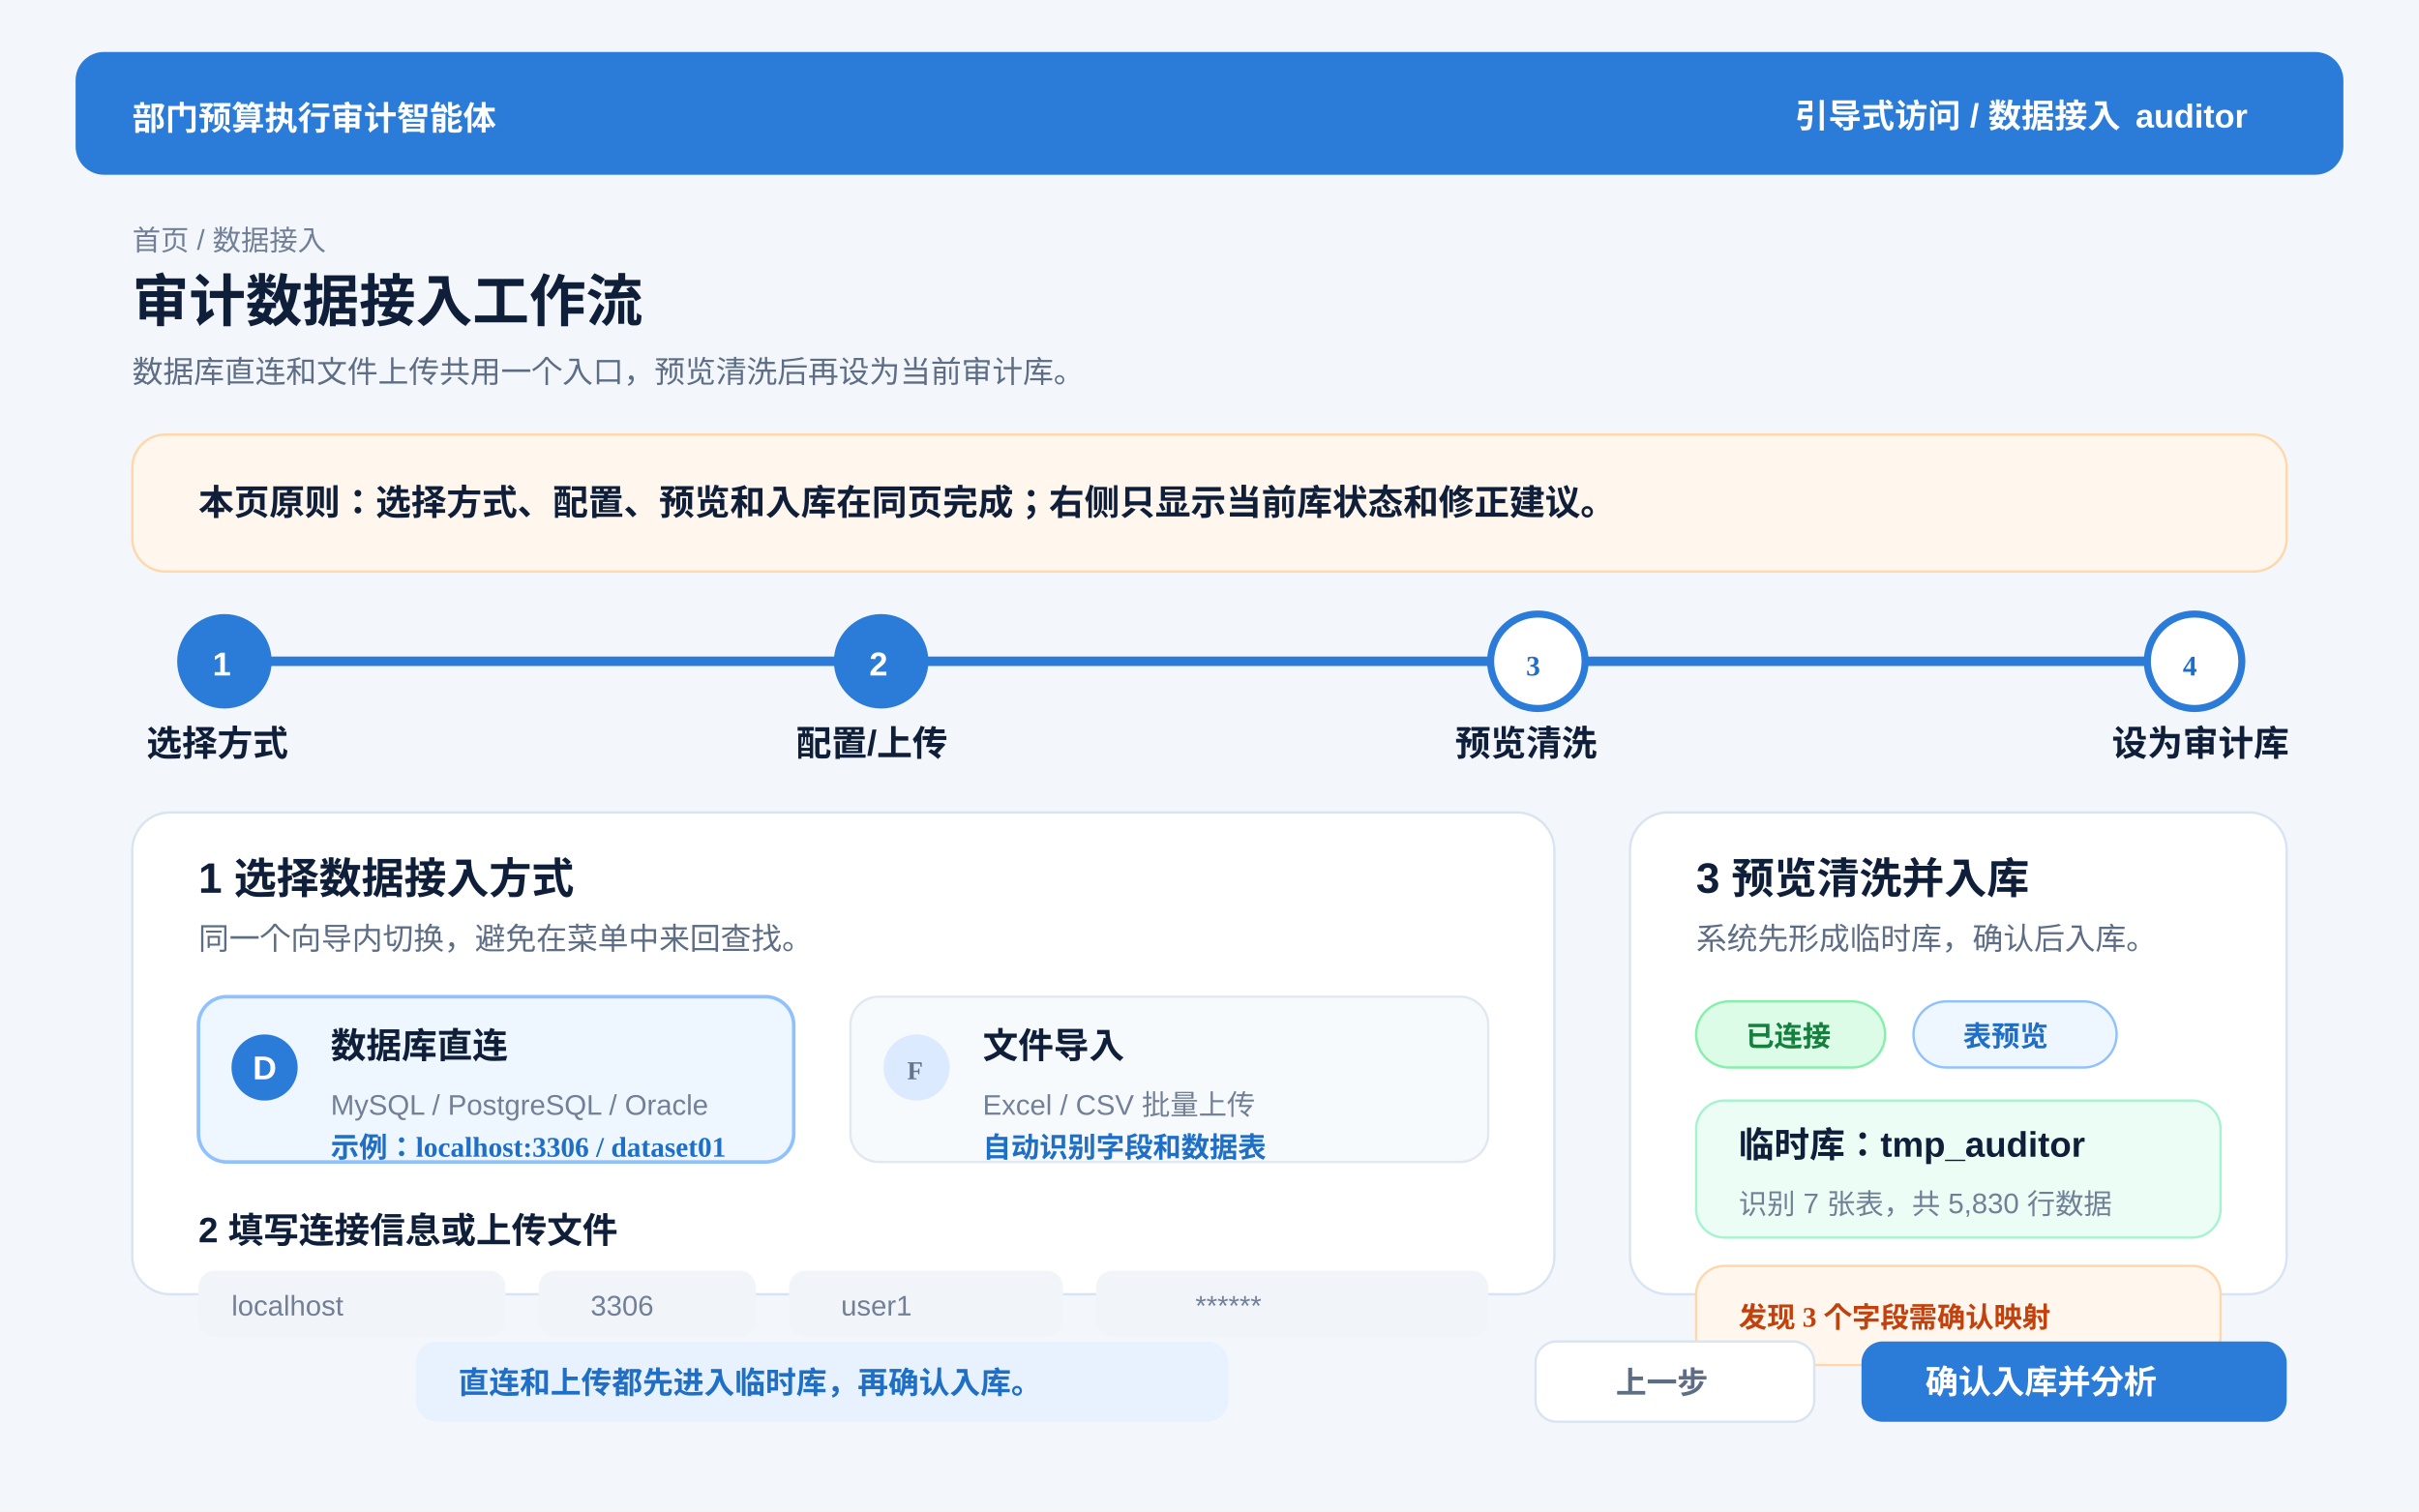
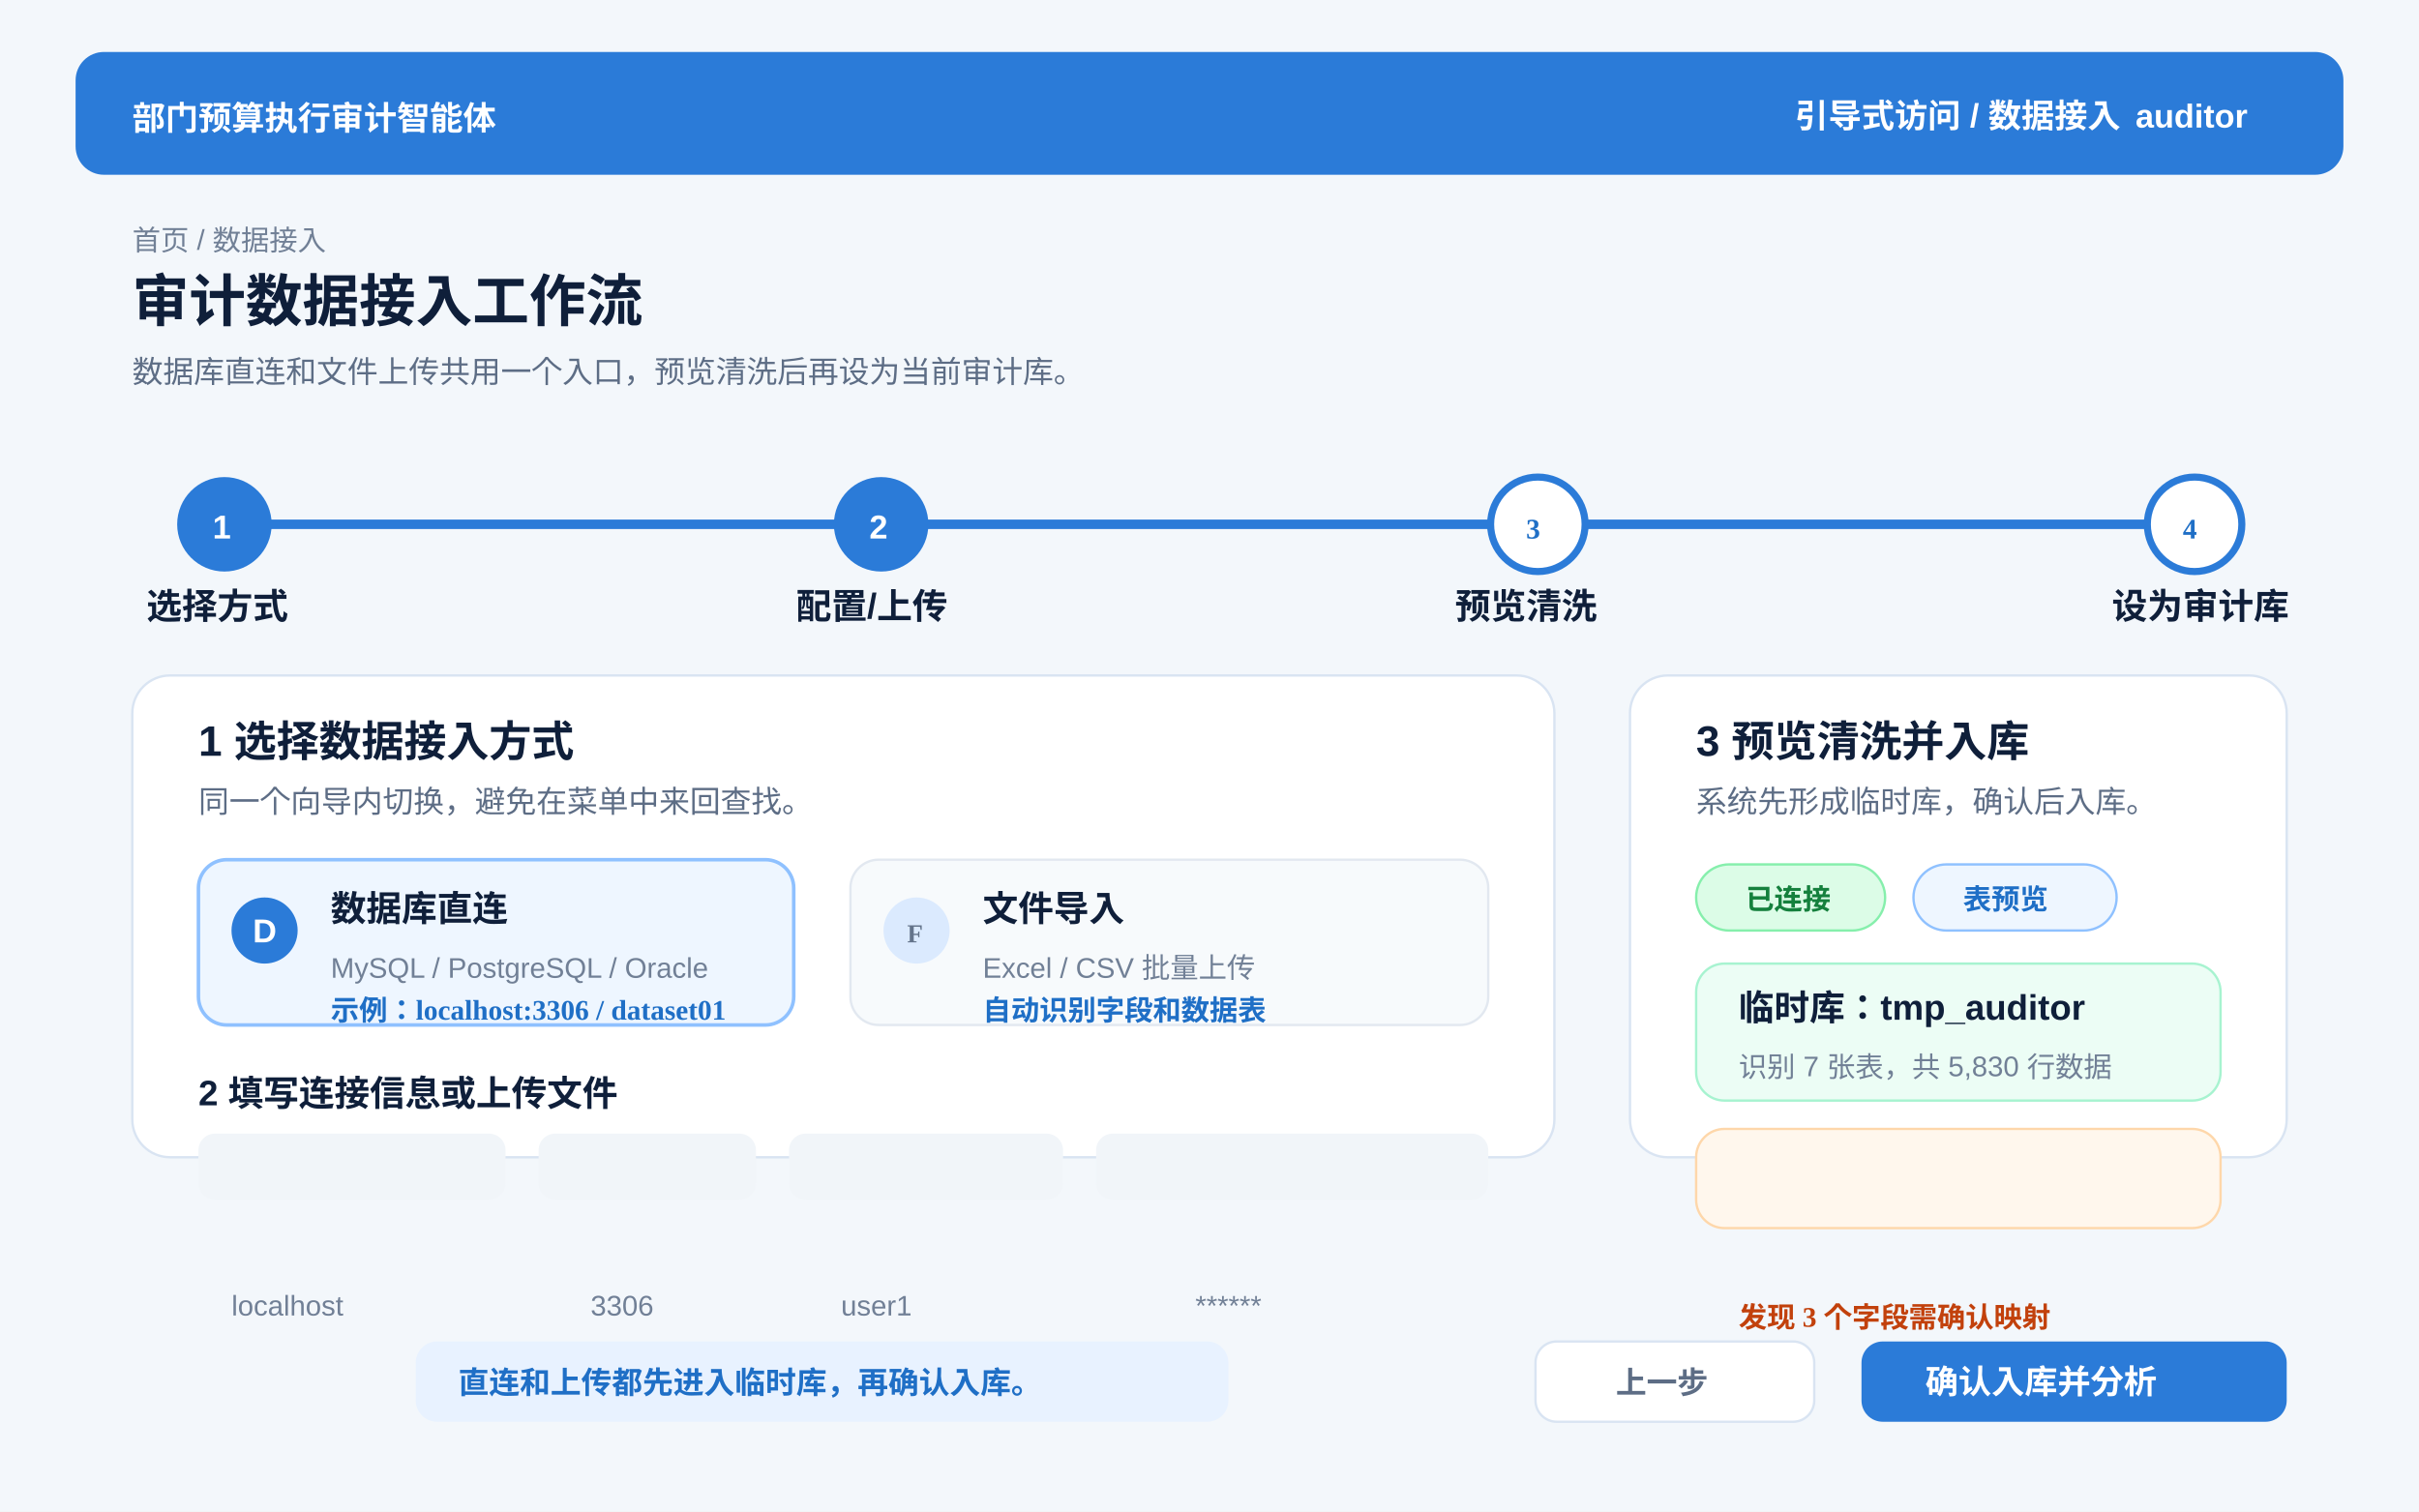
<svg xmlns="http://www.w3.org/2000/svg" width="1024" height="640" viewBox="0 0 1024 640" fill="none">
  <style>.page{fill:#f3f7fb}.card{fill:#fff;stroke:#d9e4f2}.selected{fill:#eef6ff;stroke:#8fc1ff;stroke-width:1.5}.muted{fill:#f7fafc;stroke:#e2e8f0}.field{fill:#f1f5f9}.blue{fill:#2b7bd8}.title{fill:#0f1f3a;font:700 24px Arial,"Microsoft YaHei",sans-serif}.h2{fill:#0f1f3a;font:700 18px Arial,"Microsoft YaHei",sans-serif}.h3{fill:#0f1f3a;font:700 15px Arial,"Microsoft YaHei",sans-serif}.body{fill:#5d6d85;font:400 13px Arial,"Microsoft YaHei",sans-serif}.small{fill:#718096;font:400 12px Arial,"Microsoft YaHei",sans-serif}.blueText{fill:#1f6fc6;font-weight:700}.greenText{fill:#15803d;font-weight:700}.orangeText{fill:#c2410c;font-weight:700}.white{fill:#fff;font:700 14px Arial,"Microsoft YaHei",sans-serif}</style>
  <rect class="page" width="1024" height="640" />
  <rect x="32" y="22" width="960" height="52" rx="12" class="blue" />
  <text x="56" y="55" class="white">部门预算执行审计智能体</text>
  <text x="760" y="54" class="white" font-size="12">引导式访问 / 数据接入</text>
  <text x="904" y="54" class="white" font-size="12">auditor</text>
  <text x="56" y="106" class="small">首页 / 数据接入</text>
  <text x="56" y="136" class="title">审计数据接入工作流</text>
  <text x="56" y="162" class="body">数据库直连和文件上传共用一个入口，预览清洗后再设为当前审计库。</text>
-   <rect x="56" y="184" width="912" height="58" rx="14" fill="#fff7ed" stroke="#fed7aa" />
-   <text x="84" y="218" class="h3">本页原则：选择方式、配置、预览和入库在同页完成；右侧只显示当前库状态和修正建议。</text>
-   <line x1="95" y1="280" x2="929" y2="280" stroke="#2b7bd8" stroke-width="4" />
-   <circle cx="95" cy="280" r="20" class="blue" />
-   <text x="90" y="286" class="white">1</text>
-   <circle cx="373" cy="280" r="20" class="blue" />
-   <text x="368" y="286" class="white">2</text>
-   <circle cx="651" cy="280" r="20" fill="#fff" stroke="#2b7bd8" stroke-width="3" />
-   <text x="646" y="286" class="blueText">3</text>
-   <circle cx="929" cy="280" r="20" fill="#fff" stroke="#2b7bd8" stroke-width="3" />
-   <text x="924" y="286" class="blueText">4</text>
-   <text x="62" y="320" class="h3">选择方式</text>
-   <text x="337" y="320" class="h3">配置/上传</text>
-   <text x="616" y="320" class="h3">预览清洗</text>
-   <text x="894" y="320" class="h3">设为审计库</text>
-   <rect x="56" y="344" width="602" height="204" rx="16" class="card" />
-   <text x="84" y="378" class="h2">1 选择数据接入方式</text>
-   <text x="84" y="402" class="body">同一个向导内切换，避免在菜单中来回查找。</text>
-   <rect x="84" y="422" width="252" height="70" rx="12" class="selected" />
-   <circle cx="112" cy="452" r="14" class="blue" />
-   <text x="107" y="457" class="white" font-size="11">D</text>
-   <text x="140" y="448" class="h3">数据库直连</text>
-   <text x="140" y="472" class="small">MySQL / PostgreSQL / Oracle</text>
-   <text x="140" y="490" class="blueText" font-size="12">示例：localhost:3306 / dataset01</text>
-   <rect x="360" y="422" width="270" height="70" rx="12" class="muted" />
-   <circle cx="388" cy="452" r="14" fill="#dbeafe" />
-   <text x="384" y="457" fill="#64748b" font-weight="700" font-size="11">F</text>
-   <text x="416" y="448" class="h3">文件导入</text>
-   <text x="416" y="472" class="small">Excel / CSV 批量上传</text>
-   <text x="416" y="490" class="blueText" font-size="12">自动识别字段和数据表</text>
-   <text x="84" y="526" class="h3">2 填写连接信息或上传文件</text>
-   <rect x="84" y="538" width="130" height="28" rx="7" class="field" />
+   <line x1="95" y1="222" x2="929" y2="222" stroke="#2b7bd8" stroke-width="4" />
+   <circle cx="95" cy="222" r="20" class="blue" />
+   <text x="90" y="228" class="white">1</text>
+   <circle cx="373" cy="222" r="20" class="blue" />
+   <text x="368" y="228" class="white">2</text>
+   <circle cx="651" cy="222" r="20" fill="#fff" stroke="#2b7bd8" stroke-width="3" />
+   <text x="646" y="228" class="blueText">3</text>
+   <circle cx="929" cy="222" r="20" fill="#fff" stroke="#2b7bd8" stroke-width="3" />
+   <text x="924" y="228" class="blueText">4</text>
+   <text x="62" y="262" class="h3">选择方式</text>
+   <text x="337" y="262" class="h3">配置/上传</text>
+   <text x="616" y="262" class="h3">预览清洗</text>
+   <text x="894" y="262" class="h3">设为审计库</text>
+   <rect x="56" y="286" width="602" height="204" rx="16" class="card" />
+   <text x="84" y="320" class="h2">1 选择数据接入方式</text>
+   <text x="84" y="344" class="body">同一个向导内切换，避免在菜单中来回查找。</text>
+   <rect x="84" y="364" width="252" height="70" rx="12" class="selected" />
+   <circle cx="112" cy="394" r="14" class="blue" />
+   <text x="107" y="399" class="white" font-size="11">D</text>
+   <text x="140" y="390" class="h3">数据库直连</text>
+   <text x="140" y="414" class="small">MySQL / PostgreSQL / Oracle</text>
+   <text x="140" y="432" class="blueText" font-size="12">示例：localhost:3306 / dataset01</text>
+   <rect x="360" y="364" width="270" height="70" rx="12" class="muted" />
+   <circle cx="388" cy="394" r="14" fill="#dbeafe" />
+   <text x="384" y="399" fill="#64748b" font-weight="700" font-size="11">F</text>
+   <text x="416" y="390" class="h3">文件导入</text>
+   <text x="416" y="414" class="small">Excel / CSV 批量上传</text>
+   <text x="416" y="432" class="blueText" font-size="12">自动识别字段和数据表</text>
+   <text x="84" y="468" class="h3">2 填写连接信息或上传文件</text>
+   <rect x="84" y="480" width="130" height="28" rx="7" class="field" />
  <text x="98" y="557" class="small">localhost</text>
-   <rect x="228" y="538" width="92" height="28" rx="7" class="field" />
+   <rect x="228" y="480" width="92" height="28" rx="7" class="field" />
  <text x="250" y="557" class="small">3306</text>
-   <rect x="334" y="538" width="116" height="28" rx="7" class="field" />
+   <rect x="334" y="480" width="116" height="28" rx="7" class="field" />
  <text x="356" y="557" class="small">user1</text>
-   <rect x="464" y="538" width="166" height="28" rx="7" class="field" />
+   <rect x="464" y="480" width="166" height="28" rx="7" class="field" />
  <text x="506" y="557" class="small">******</text>
-   <rect x="690" y="344" width="278" height="204" rx="16" class="card" />
-   <text x="718" y="378" class="h2">3 预览清洗并入库</text>
-   <text x="718" y="402" class="body">系统先形成临时库，确认后入库。</text>
-   <rect x="718" y="424" width="80" height="28" rx="14" fill="#dcfce7" stroke="#86efac" />
-   <text x="739" y="443" class="greenText" font-size="12">已连接</text>
-   <rect x="810" y="424" width="86" height="28" rx="14" fill="#eef6ff" stroke="#8fc1ff" />
-   <text x="831" y="443" class="blueText" font-size="12">表预览</text>
-   <rect x="718" y="466" width="222" height="58" rx="12" fill="#ecfdf5" stroke="#a7f3d0" />
-   <text x="736" y="490" class="h3">临时库：tmp_auditor</text>
-   <text x="736" y="514" class="small">识别 7 张表，共 5,830 行数据</text>
-   <rect x="718" y="536" width="222" height="42" rx="12" fill="#fff7ed" stroke="#fed7aa" />
+   <rect x="690" y="286" width="278" height="204" rx="16" class="card" />
+   <text x="718" y="320" class="h2">3 预览清洗并入库</text>
+   <text x="718" y="344" class="body">系统先形成临时库，确认后入库。</text>
+   <rect x="718" y="366" width="80" height="28" rx="14" fill="#dcfce7" stroke="#86efac" />
+   <text x="739" y="385" class="greenText" font-size="12">已连接</text>
+   <rect x="810" y="366" width="86" height="28" rx="14" fill="#eef6ff" stroke="#8fc1ff" />
+   <text x="831" y="385" class="blueText" font-size="12">表预览</text>
+   <rect x="718" y="408" width="222" height="58" rx="12" fill="#ecfdf5" stroke="#a7f3d0" />
+   <text x="736" y="432" class="h3">临时库：tmp_auditor</text>
+   <text x="736" y="456" class="small">识别 7 张表，共 5,830 行数据</text>
+   <rect x="718" y="478" width="222" height="42" rx="12" fill="#fff7ed" stroke="#fed7aa" />
  <text x="736" y="562" class="orangeText" font-size="12">发现 3 个字段需确认映射</text>
  <rect x="176" y="568" width="344" height="34" rx="9" fill="#e8f2ff" />
  <text x="194" y="590" class="blueText" font-size="13">直连和上传都先进入临时库，再确认入库。</text>
  <rect x="650" y="568" width="118" height="34" rx="9" fill="#fff" stroke="#d9e4f2" />
  <text x="684" y="590" fill="#5d6d85" font-weight="700" font-size="13">上一步</text>
  <rect x="788" y="568" width="180" height="34" rx="9" class="blue" />
  <text x="815" y="590" class="white">确认入库并分析</text>
</svg>
